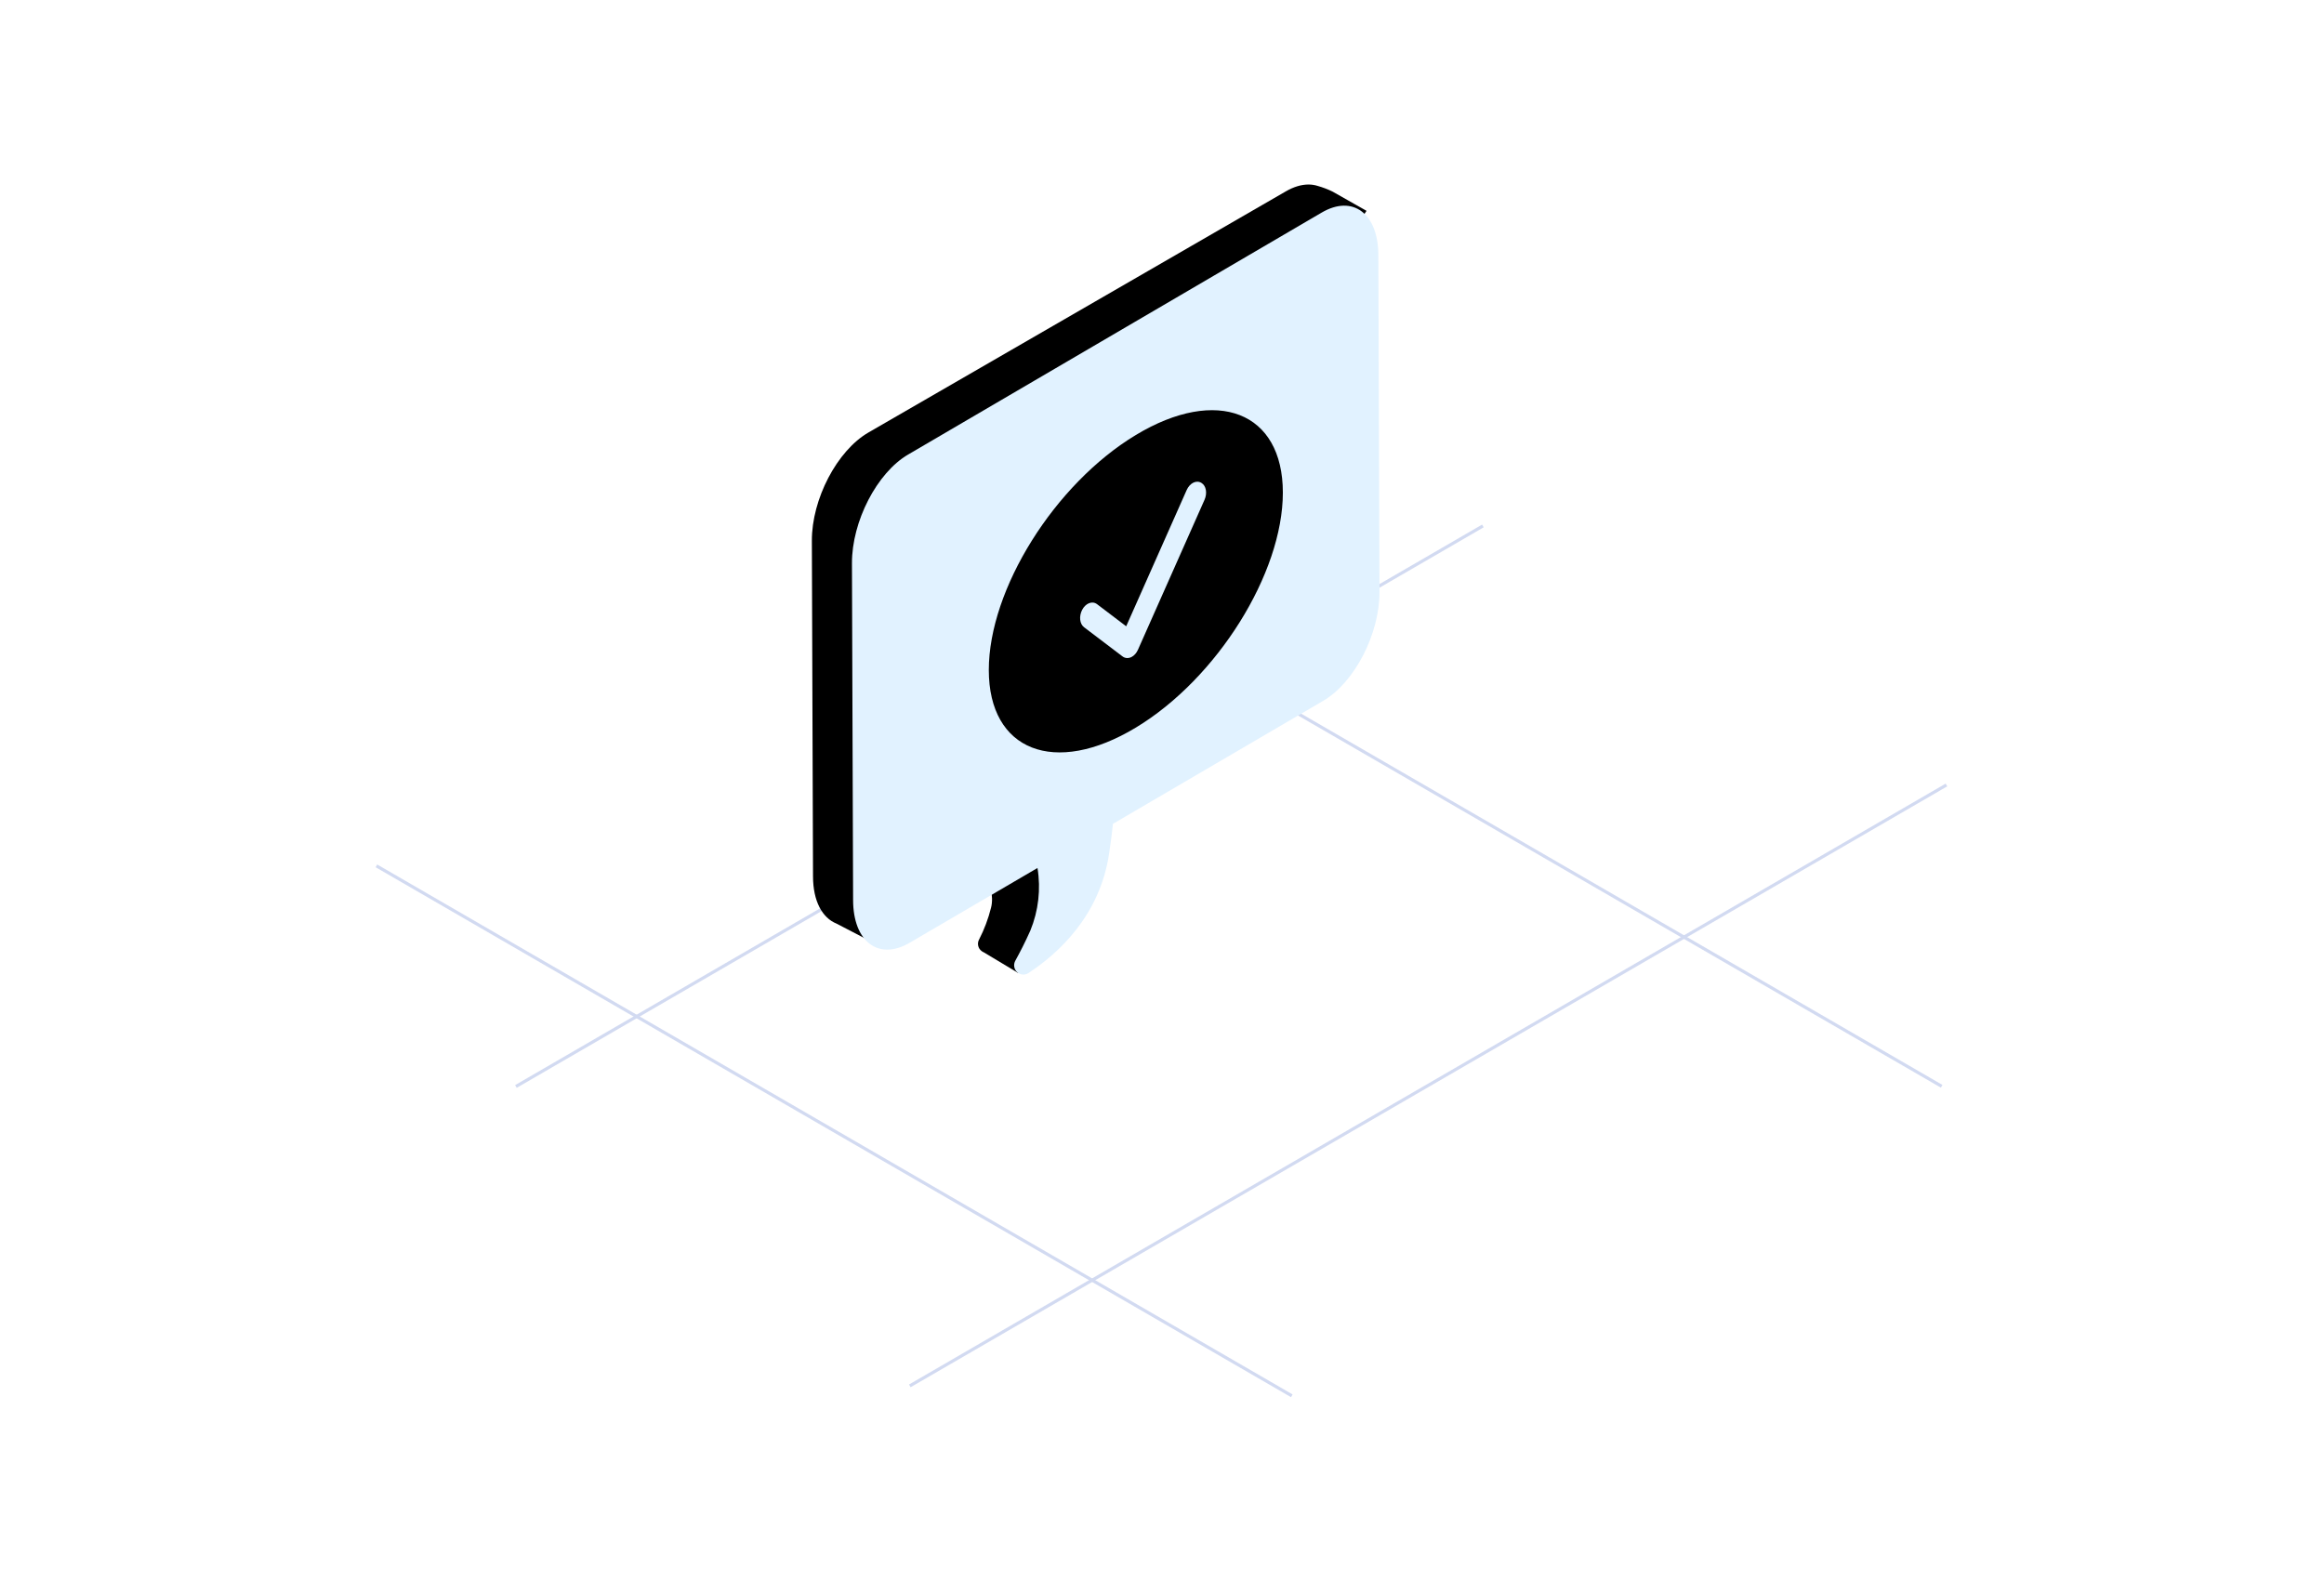
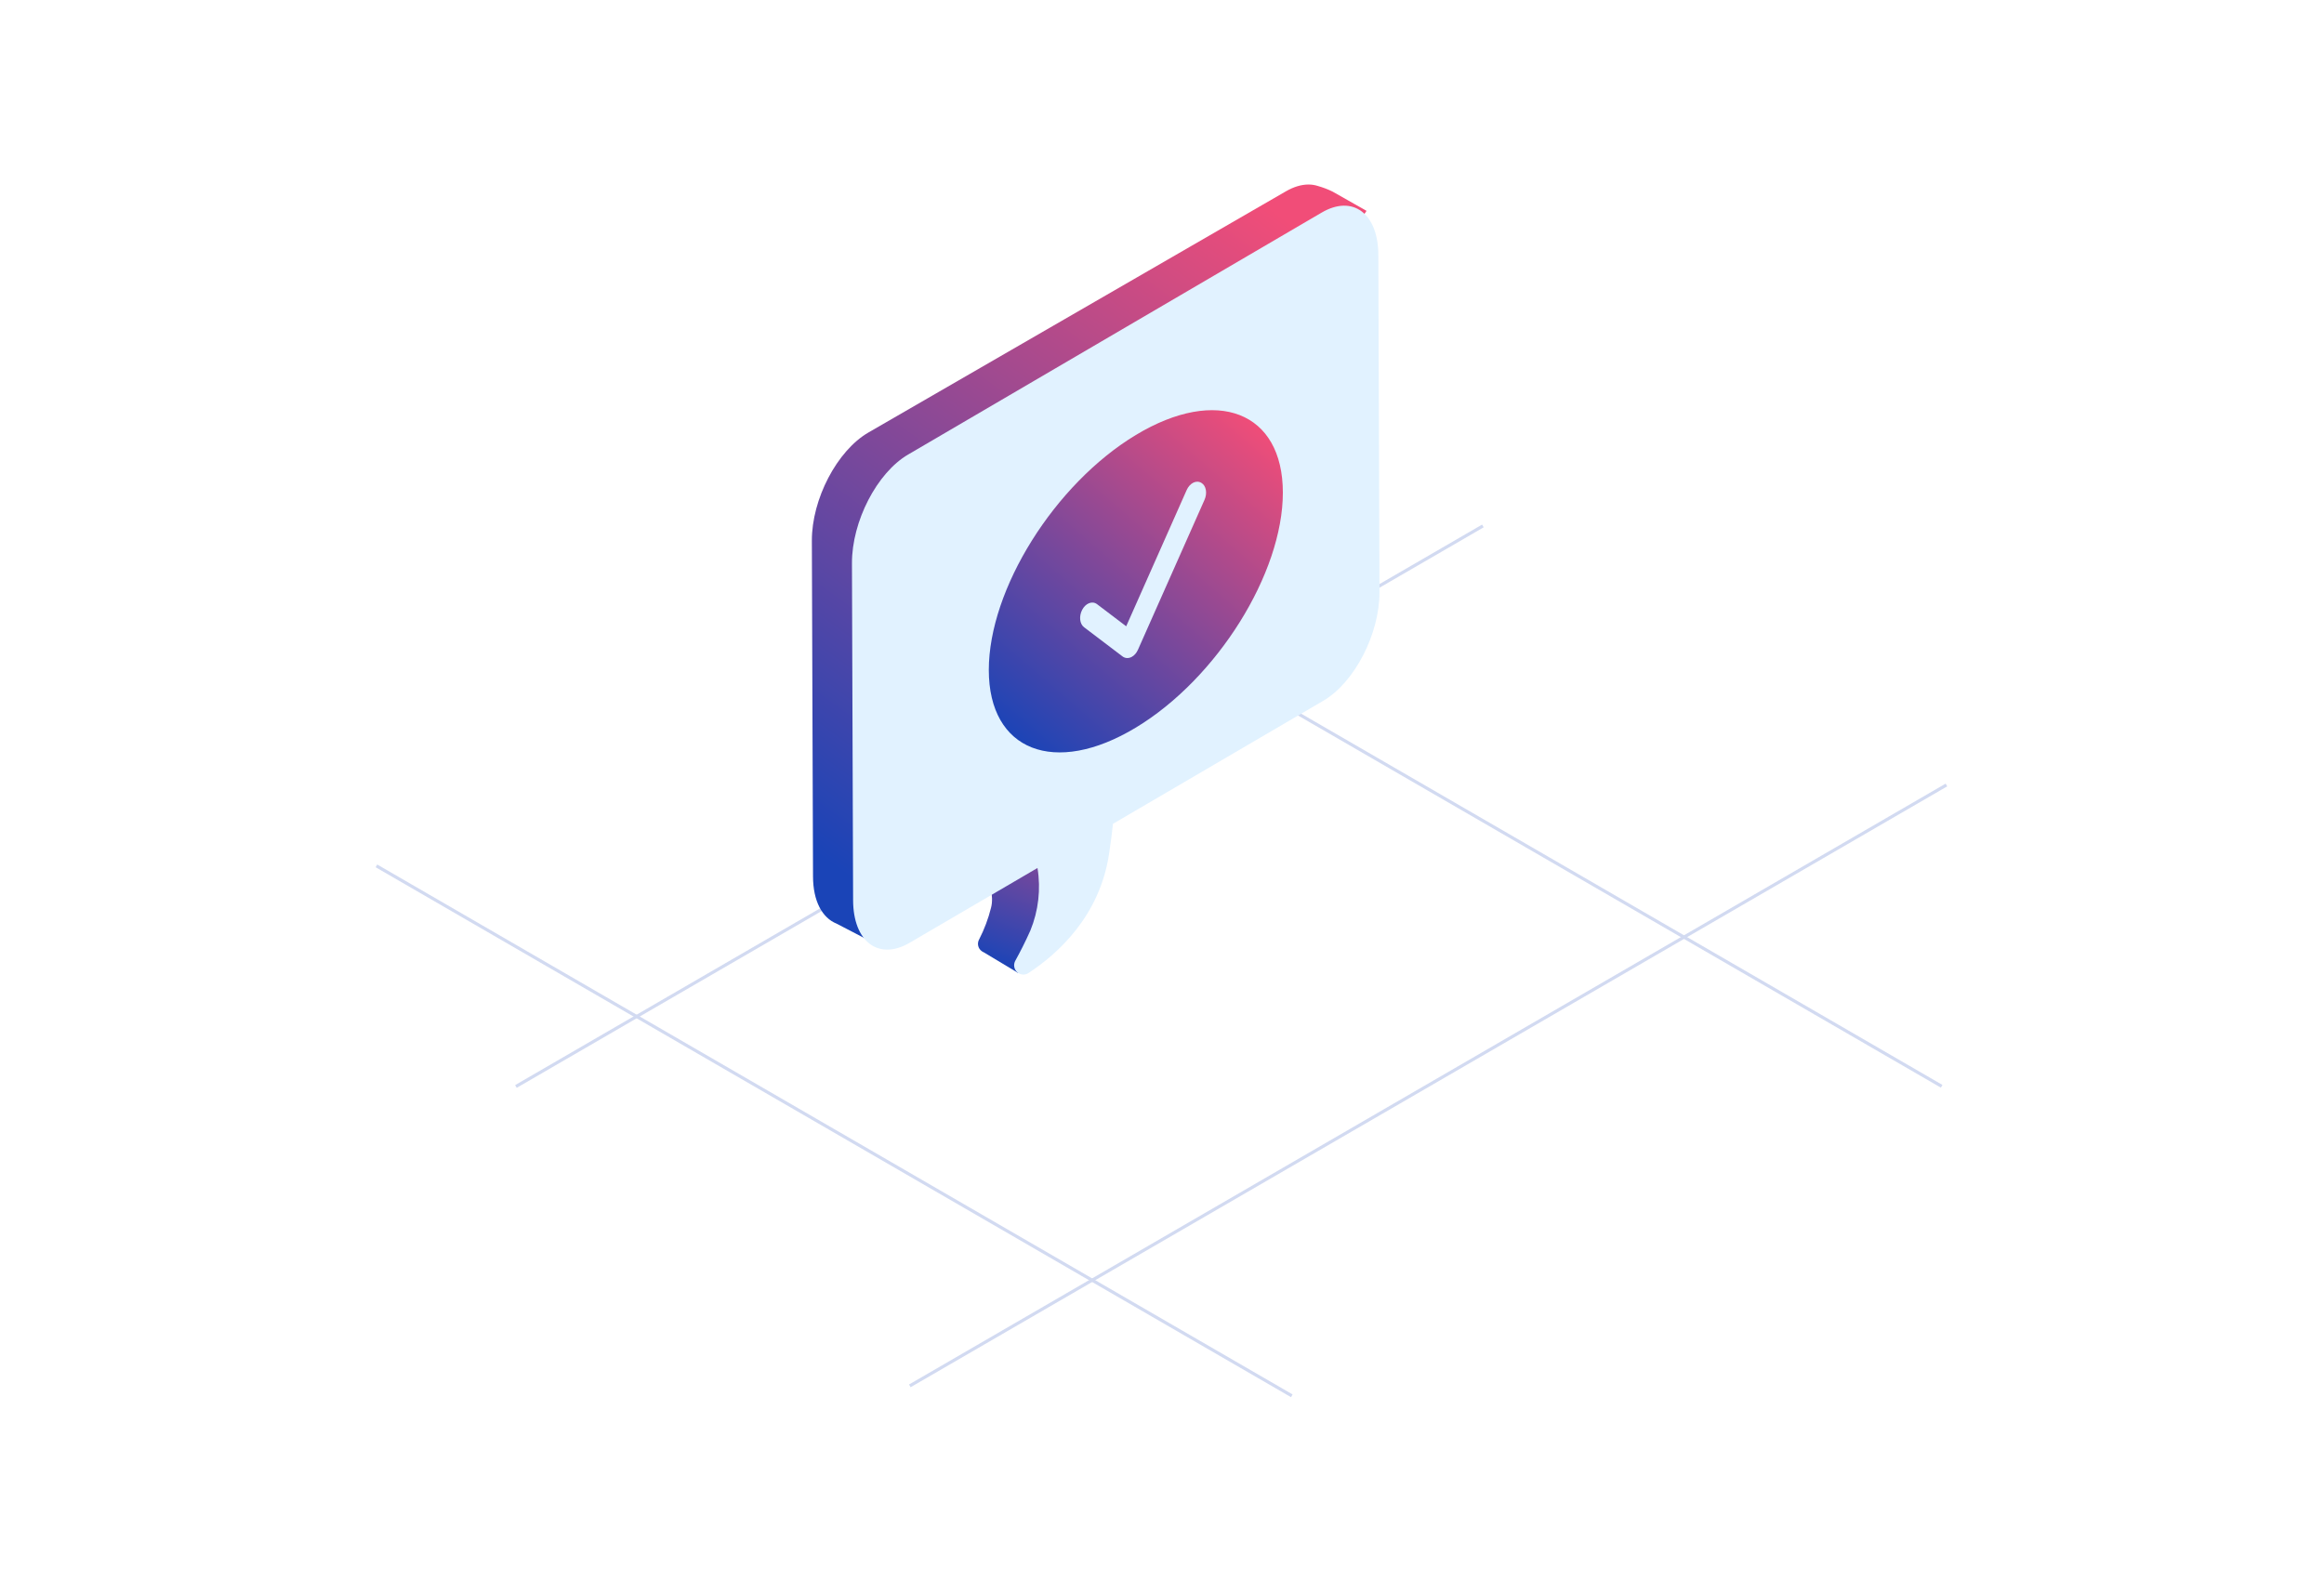
<svg xmlns="http://www.w3.org/2000/svg" width="369px" height="251px" viewBox="0 0 369 251" version="1.1">
  <defs>
    <linearGradient x1="57.829%" y1="0%" x2="42.171%" y2="100%" id="linearGradient-1">
-       <stop stopColor="#F14D78" offset="0%" />
-       <stop stopColor="#1A44B7" offset="100%" />
+       <stop stop-color="#F14D78" offset="0%" />
+       <stop stop-color="#1A44B7" offset="100%" />
    </linearGradient>
    <linearGradient x1="76.676%" y1="0%" x2="23.324%" y2="100%" id="linearGradient-2">
-       <stop stopColor="#F14D78" offset="0%" />
-       <stop stopColor="#1A44B7" offset="100%" />
+       <stop stop-color="#F14D78" offset="0%" />
+       <stop stop-color="#1A44B7" offset="100%" />
    </linearGradient>
    <linearGradient x1="86.901%" y1="0%" x2="13.099%" y2="100%" id="linearGradient-3">
-       <stop stopColor="#F14D78" offset="0%" />
-       <stop stopColor="#1A44B7" offset="100%" />
+       <stop stop-color="#F14D78" offset="0%" />
+       <stop stop-color="#1A44B7" offset="100%" />
    </linearGradient>
  </defs>
-   <g id="Trunsfer-success.inline" stroke="none" stroke-width="1" fill="none" fillRule="evenodd">
+   <g id="Trunsfer-success.inline" stroke="none" stroke-width="1" fill="none" fill-rule="evenodd">
    <g transform="translate(59, 29)">
      <g id="grid" opacity="0.2" transform="translate(0, 43)" stroke="#1D45BA" stroke-width="0.5">
        <line x1="85.46" y1="148.078" x2="250.05" y2="52.658" id="Stroke-1" />
        <line x1="22.915" y1="100.534" x2="176.451" y2="11.522" id="Stroke-3" />
        <line x1="75.909" y1="0.116" x2="249.294" y2="100.506" id="Stroke-5" />
        <line x1="0.768" y1="65.502" x2="146.11" y2="149.656" id="Stroke-7" />
      </g>
-       <g id="tick" transform="translate(69, 0)" fillRule="nonzero">
+       <g id="tick" transform="translate(69, 0)" fill-rule="nonzero">
        <path d="M26.263,104.793 C26.263,104.793 30.373,111.431 29.35,115.166 C28.916,116.907 28.283,118.59 27.463,120.183 C27.111,120.812 27.283,121.611 27.865,122.035 C27.966,122.113 28.079,122.181 28.2,122.231 L33.655,125.507 L40.254,113.888 L41.702,107.336 L40.183,108.55 C40.862,106.811 41.345,105.001 41.628,103.156 C43.969,87.623 41.628,84.047 41.628,84.047 L26.263,104.793 Z" id="Fill-10" fill="url(#linearGradient-1)" />
        <path d="M79.723,0.302 C78.626,0.309 77.417,0.659 76.151,1.395 L9.903,39.674 C4.903,42.559 0.883,50.263 0.906,56.881 L1.089,110.153 C1.089,114.126 2.577,116.773 4.821,117.672 L10.98,120.871 L15.815,113.652 L76.412,78.638 C81.408,75.752 85.43,68.049 85.407,61.431 L85.23,10.071 L88.973,4.483 L83.591,1.429 C82.828,1.056 82.033,0.754 81.216,0.524 C80.767,0.38 80.289,0.306 79.788,0.302 L79.723,0.302 Z" id="Fill-13" fill="url(#linearGradient-2)" />
        <path d="M90.851,11.549 C90.851,4.907 86.798,1.861 81.856,4.757 L16.19,43.182 C11.236,46.076 7.249,53.809 7.272,60.451 L7.454,113.914 C7.454,120.556 11.505,123.602 16.448,120.706 L36.731,108.839 C37.28,112.192 36.887,115.633 35.598,118.775 C34.778,120.617 33.946,122.233 33.198,123.585 C32.881,124.175 32.998,124.908 33.486,125.366 C33.974,125.825 34.707,125.895 35.273,125.539 C40.006,122.439 46.6,116.455 48.092,106.614 C48.356,104.87 48.561,103.293 48.713,101.826 L82.114,82.282 C87.069,79.387 91.054,71.654 91.032,65.012 L90.851,11.549 Z" id="Fill-16" fill="#E1F2FF" />
        <path d="M52.344,40.079 C39.451,47.859 29,64.568 29,77.399 C29,90.23 39.451,94.325 52.344,86.545 C65.237,78.765 75.689,62.057 75.689,49.225 C75.689,36.394 65.237,32.299 52.344,40.079" id="Fill-1" fill="url(#linearGradient-3)" />
        <path d="M50.231,75.242 L44.13,70.611 C43.41,70.065 43.31,68.852 43.812,67.866 C44.338,66.831 45.401,66.346 46.194,66.949 L50.815,70.456 L60.422,48.812 C60.894,47.752 61.917,47.178 62.752,47.679 C63.533,48.147 63.708,49.342 63.253,50.367 L52.679,74.188 C52.452,74.7 52.088,75.115 51.676,75.325 C51.648,75.34 51.648,75.34 51.635,75.346 C51.156,75.58 50.635,75.549 50.231,75.242 Z" id="Fill-4" fill="#E1F2FF" />
      </g>
    </g>
  </g>
</svg>
